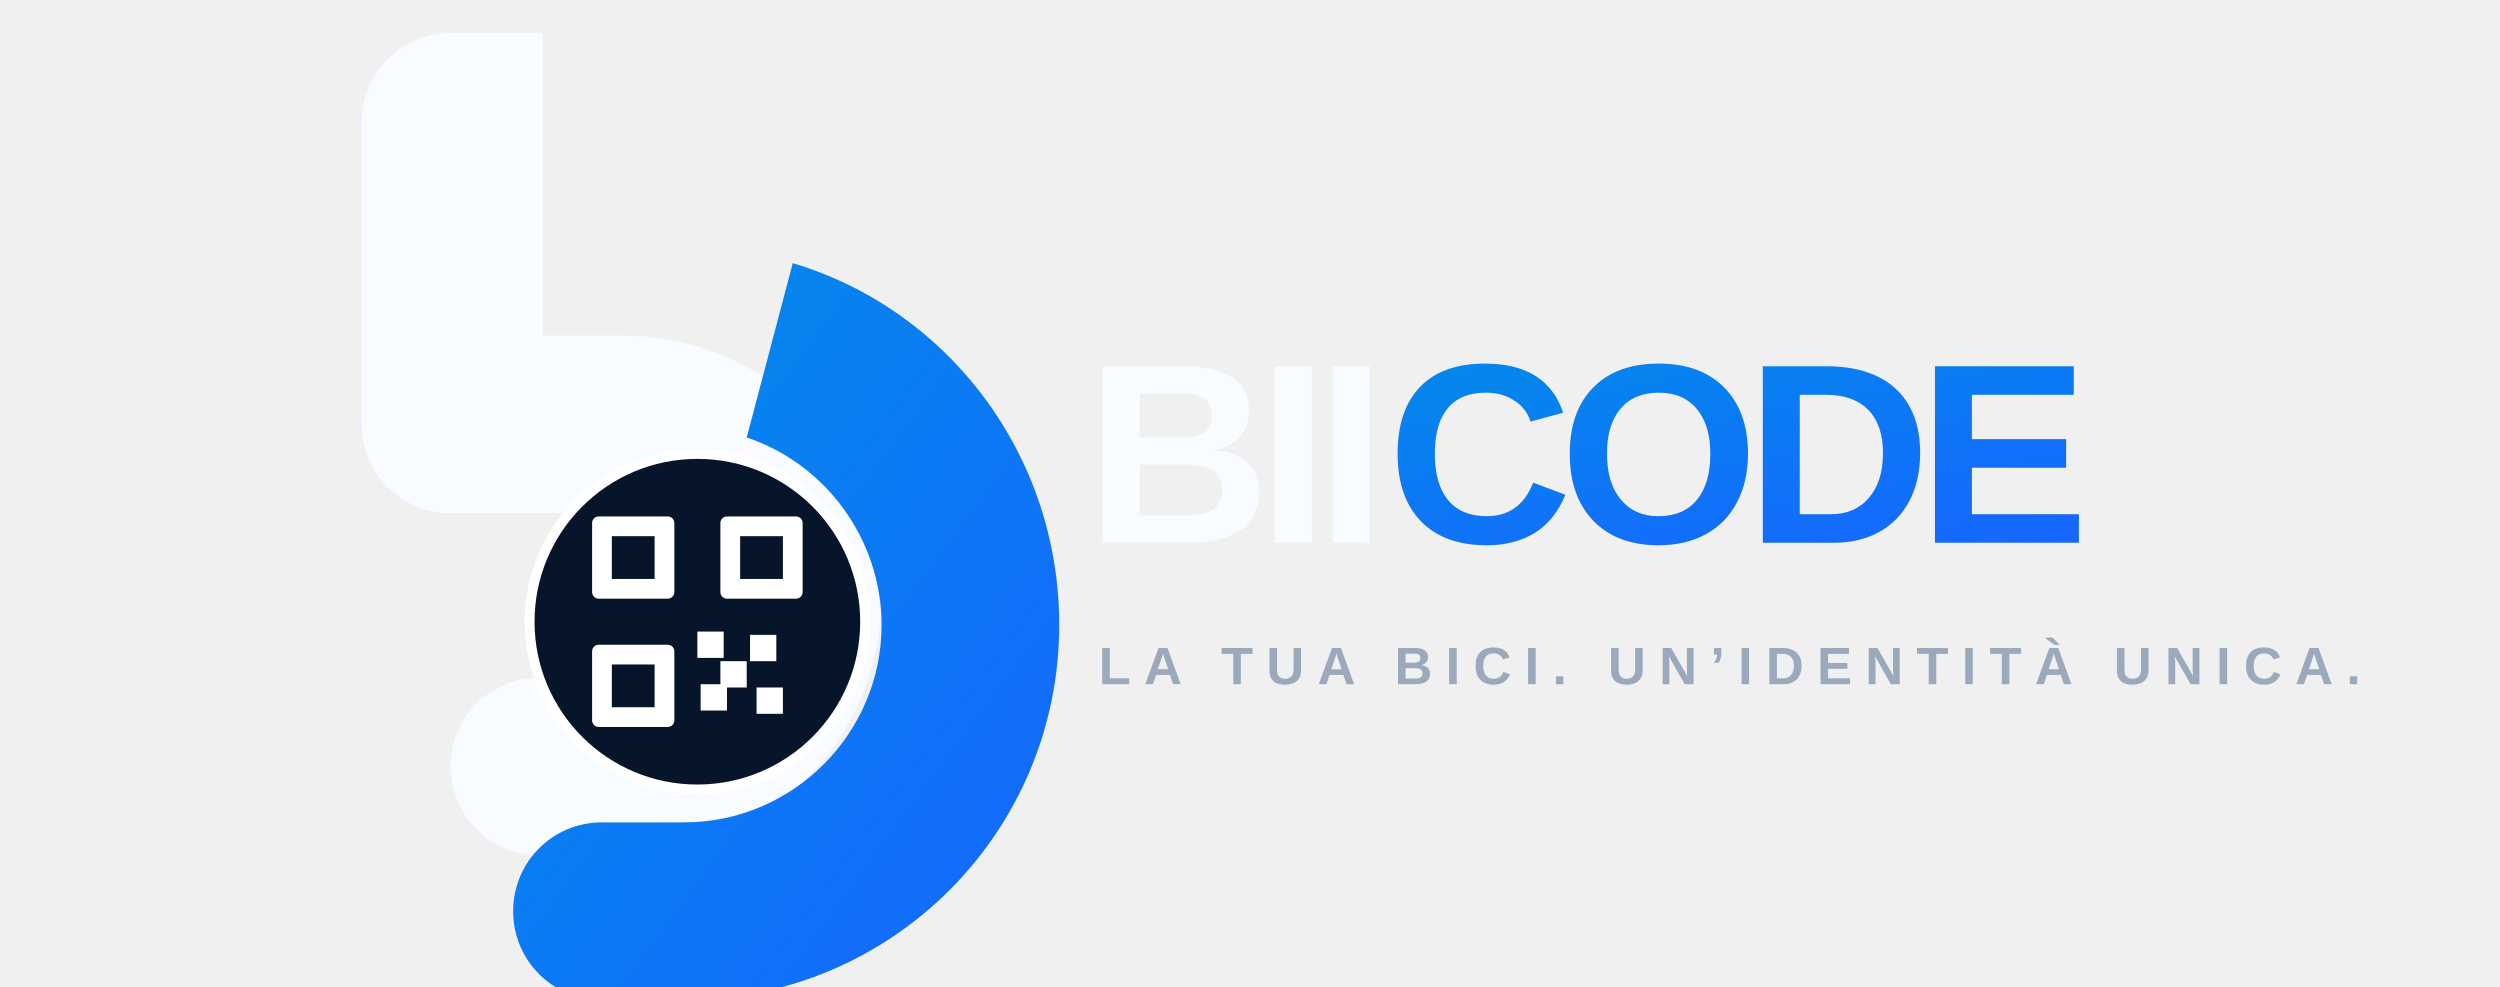
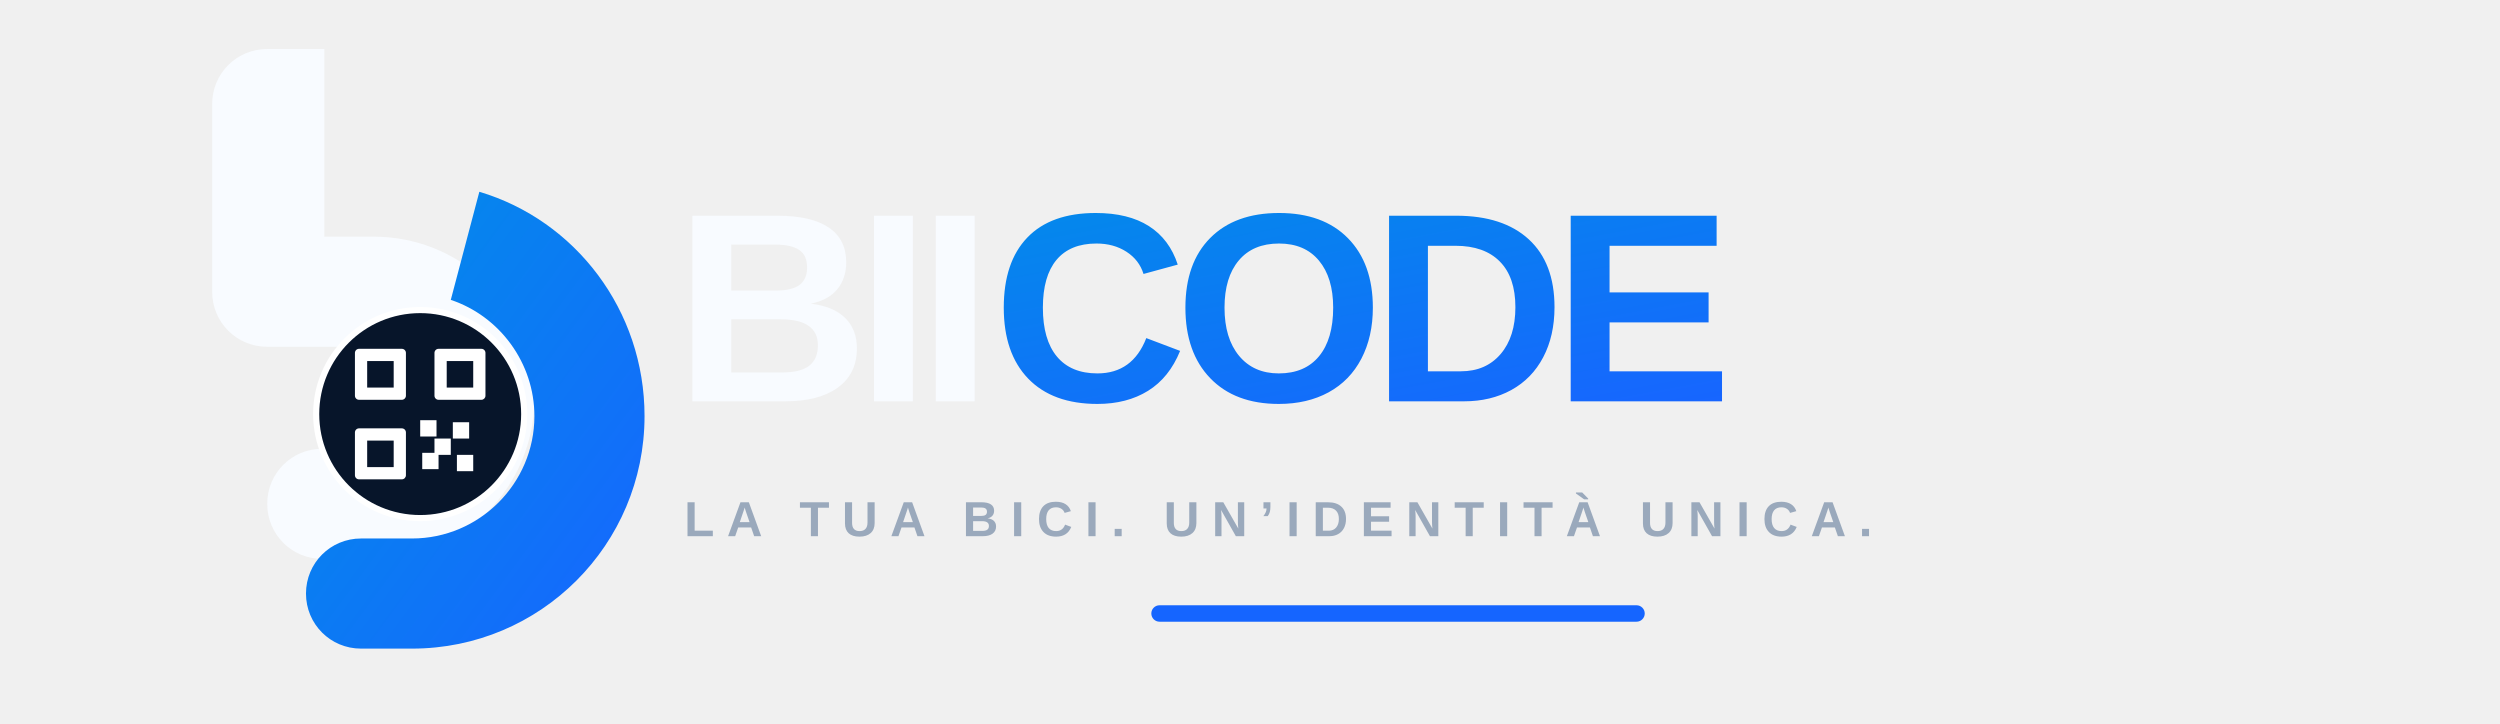
- <svg xmlns="http://www.w3.org/2000/svg" viewBox="0 0 760 300" role="img" aria-label="BIICODE">
+ <svg xmlns="http://www.w3.org/2000/svg" viewBox="0 0 760 220" role="img" aria-label="BIICODE">
  <defs>
    <linearGradient id="blue" x1="0" x2="1" y1="0" y2="1">
      <stop offset="0" stop-color="#008fe8" />
      <stop offset="1" stop-color="#1765ff" />
    </linearGradient>
  </defs>
-   <g transform="translate(35 15)">
+   <g transform="translate(18 18) scale(.62)">
    <path d="M75 22c0-15 12-27 27-27h28v92h24c44 0 79 35 79 79s-35 79-79 79h-25c-15 0-27-12-27-27s12-27 27-27h25c14 0 25-11 25-25s-11-25-25-25h-52c-15 0-27-12-27-27z" fill="#f8fbff" />
    <path d="M206 65c47 14 81 58 81 110 0 63-51 114-114 114h-25c-15 0-27-12-27-27s12-27 27-27h25c33 0 60-27 60-60 0-26-17-49-41-57z" fill="url(#blue)" />
    <circle cx="177" cy="174" r="51" fill="#07152a" stroke="#fff" stroke-width="3" />
    <g fill="#fff">
      <rect x="145" y="142" width="25" height="25" rx="2" />
      <rect x="184" y="142" width="25" height="25" rx="2" />
      <rect x="145" y="181" width="25" height="25" rx="2" />
      <rect x="177" y="177" width="8" height="8" />
      <rect x="193" y="178" width="8" height="8" />
      <rect x="178" y="193" width="8" height="8" />
      <rect x="195" y="194" width="8" height="8" />
      <rect x="184" y="186" width="8" height="8" />
    </g>
    <g fill="#07152a">
      <rect x="151" y="148" width="13" height="13" />
      <rect x="190" y="148" width="13" height="13" />
      <rect x="151" y="187" width="13" height="13" />
    </g>
  </g>
-   <text x="330" y="165" font-family="Arial Rounded MT Bold,Arial,sans-serif" font-size="78" font-weight="900" letter-spacing="-4" fill="#f8fbff">BII<tspan fill="url(#blue)">CODE</tspan>
+   <text x="205" y="122" font-family="Arial Rounded MT Bold,Arial,sans-serif" font-size="82" font-weight="900" letter-spacing="-4" fill="#f8fbff">BII<tspan fill="url(#blue)">CODE</tspan>
  </text>
-   <text x="334" y="208" font-family="Arial,sans-serif" font-size="16" font-weight="700" letter-spacing="4" fill="#9aa9bc">LA TUA BICI. UN’IDENTITÀ UNICA.</text>
+   <text x="208" y="163" font-family="Arial,sans-serif" font-size="15" font-weight="700" letter-spacing="3.8" fill="#9aa9bc">LA TUA BICI. UN’IDENTITÀ UNICA.</text>
+   <rect x="350" y="184" width="150" height="5" rx="2.5" fill="#1565ff" />
</svg>
